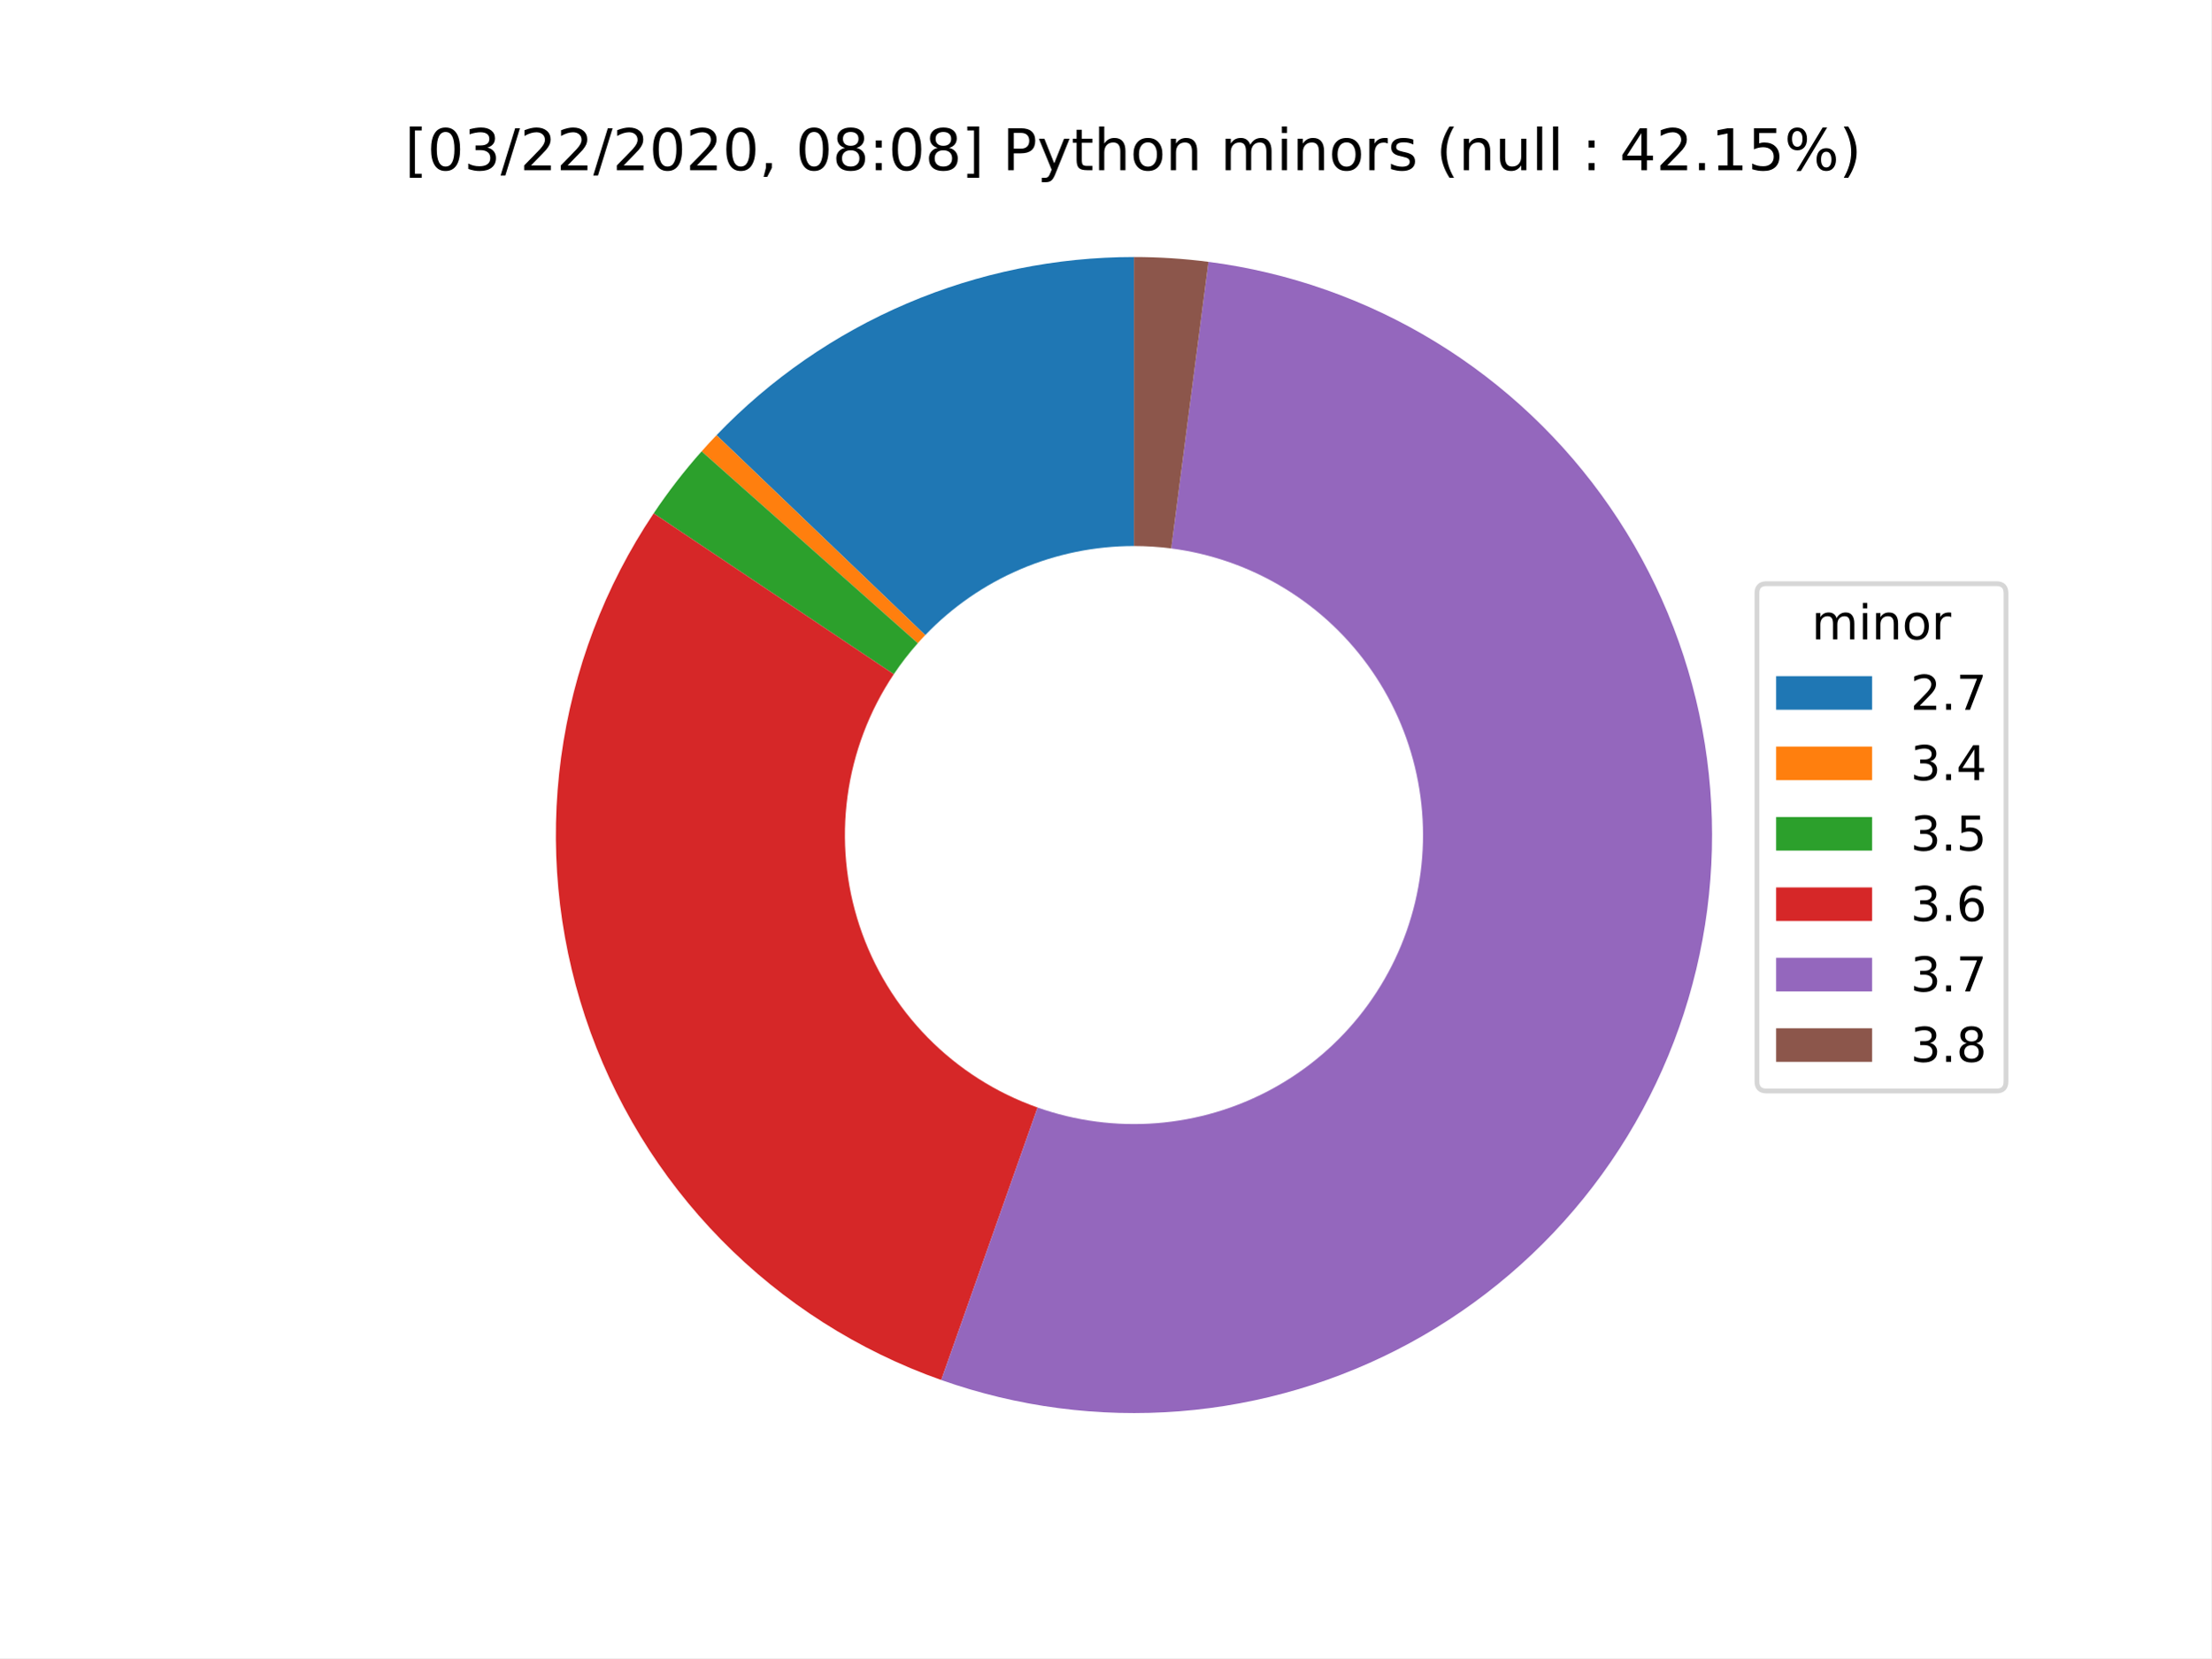
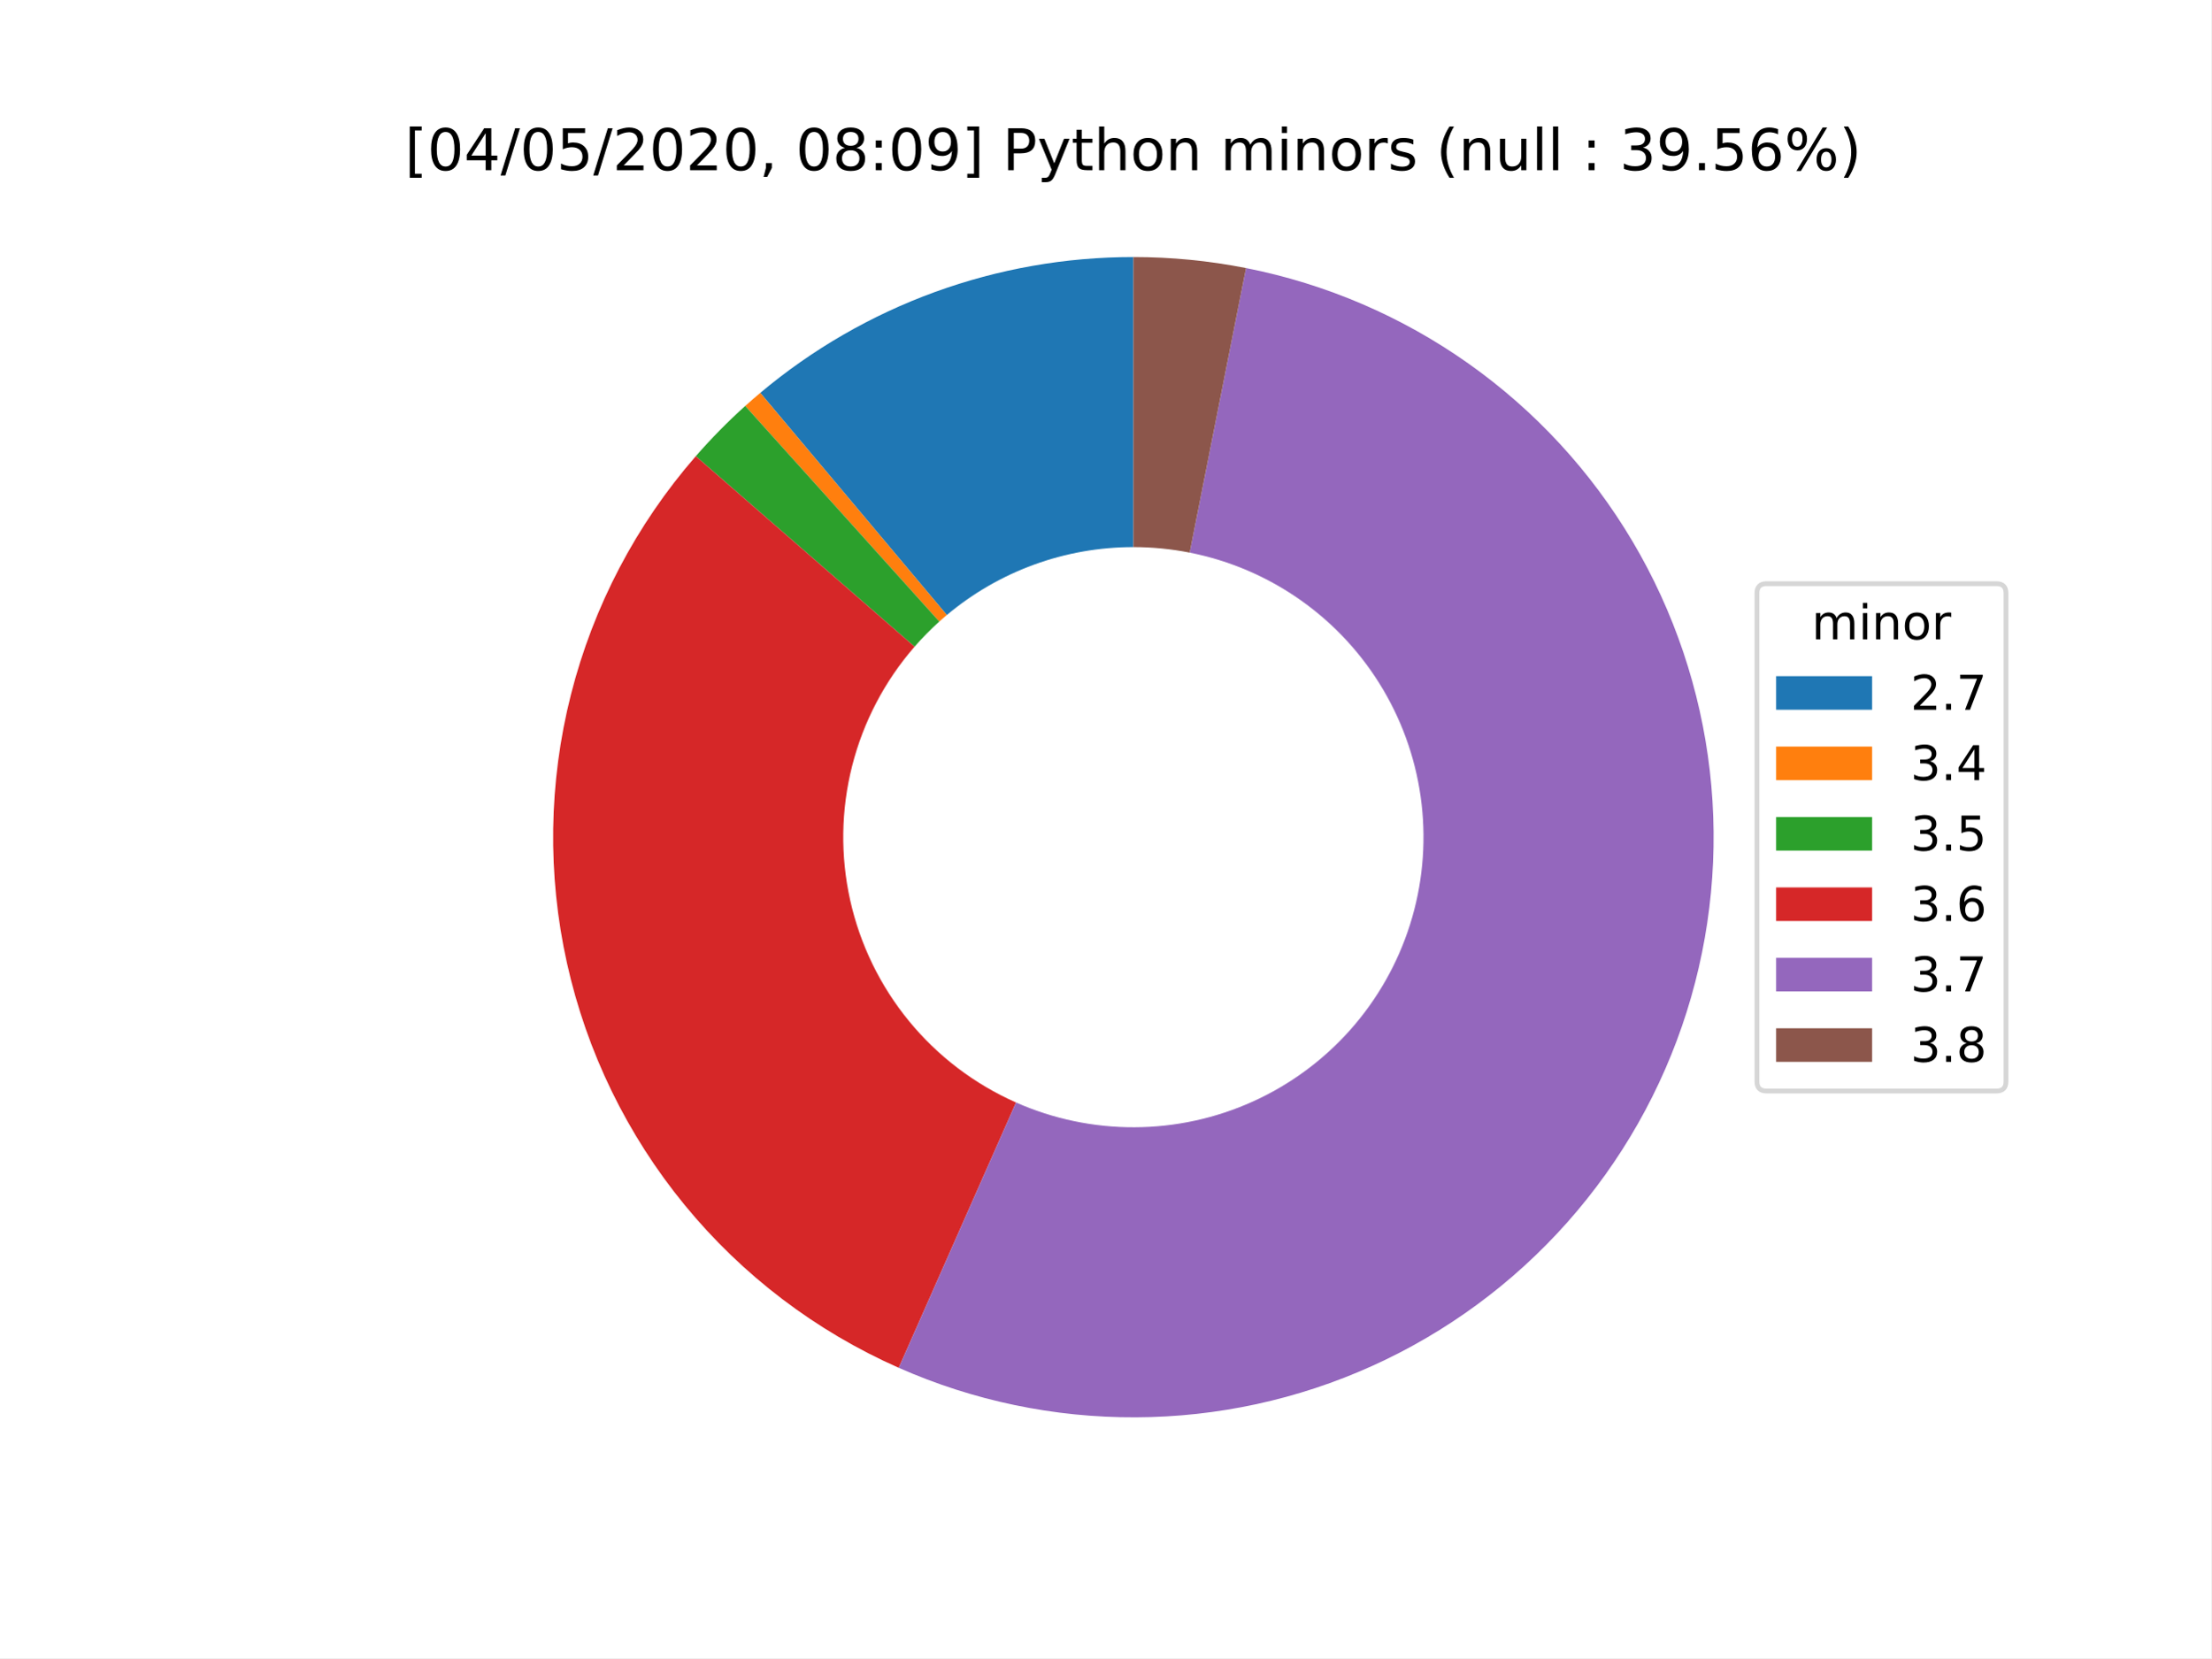
<svg xmlns="http://www.w3.org/2000/svg" xmlns:xlink="http://www.w3.org/1999/xlink" height="345.6pt" version="1.1" viewBox="0 0 460.8 345.6" width="460.8pt">
  <defs>
    <style type="text/css">
*{stroke-linecap:butt;stroke-linejoin:round;}
  </style>
  </defs>
  <g id="figure_1">
    <g id="patch_1">
      <path d="M 0 345.6  L 460.8 345.6  L 460.8 0  L 0 0  z " style="fill:#ffffff;" />
    </g>
    <g id="axes_1">
      <g id="patch_2">
-         <path d="M 236.321 53.568  C 220.064 53.568 203.975 56.858 189.024 63.24  C 174.072 69.622 160.566 78.964 149.32 90.703  L 192.82 132.376  C 198.443 126.506 205.196 121.835 212.672 118.644  C 220.148 115.454 228.192 113.808 236.321 113.808  L 236.321 53.568  z " style="fill:#1f77b4;" />
+         <path d="M 236.198 53.568  C 222.084 53.568 208.08 56.039 194.819 60.868  C 181.558 65.697 169.244 72.811 158.436 81.886  L 197.317 128.19  C 202.721 123.653 208.878 120.096 215.508 117.681  C 222.139 115.266 229.141 114.031 236.198 114.031  L 236.198 53.568  z " style="fill:#1f77b4;" />
      </g>
      <g id="patch_3">
-         <path d="M 149.32 90.703  C 148.792 91.254 148.27 91.81 147.752 92.371  C 147.235 92.932 146.723 93.498 146.216 94.069  L 191.268 134.059  C 191.522 133.773 191.778 133.49 192.036 133.21  C 192.295 132.929 192.556 132.651 192.82 132.376  L 149.32 90.703  z " style="fill:#ff7f0e;" />
+         <path d="M 158.436 81.886  C 157.906 82.331 157.381 82.78 156.859 83.233  C 156.337 83.687 155.819 84.145 155.305 84.608  L 195.751 129.551  C 196.008 129.32 196.267 129.091 196.528 128.864  C 196.789 128.637 197.052 128.413 197.317 128.19  L 158.436 81.886  z " style="fill:#ff7f0e;" />
      </g>
      <g id="patch_4">
-         <path d="M 146.216 94.069  C 144.407 96.107 142.667 98.207 140.999 100.364  C 139.332 102.52 137.739 104.733 136.222 106.998  L 186.271 140.523  C 187.03 139.391 187.826 138.285 188.66 137.206  C 189.494 136.128 190.364 135.078 191.268 134.059  L 146.216 94.069  z " style="fill:#2ca02c;" />
+         <path d="M 155.305 84.608  C 153.483 86.247 151.712 87.942 149.993 89.689  C 148.274 91.437 146.608 93.236 144.999 95.084  L 190.598 134.789  C 191.403 133.865 192.236 132.965 193.095 132.092  C 193.955 131.218 194.84 130.371 195.751 129.551  L 155.305 84.608  z " style="fill:#2ca02c;" />
      </g>
      <g id="patch_5">
-         <path d="M 136.222 106.998  C 126.002 122.254 119.405 139.646 116.935 157.842  C 114.465 176.038 116.187 194.56 121.969 211.988  C 127.751 229.417 137.442 245.295 150.299 258.405  C 163.156 271.516 178.842 281.515 196.154 287.637  L 216.237 230.843  C 207.581 227.782 199.738 222.782 193.31 216.227  C 186.881 209.672 182.036 201.733 179.145 193.019  C 176.254 184.304 175.393 175.043 176.628 165.946  C 177.863 156.848 181.161 148.151 186.271 140.523  L 136.222 106.998  z " style="fill:#d62728;" />
+         <path d="M 144.999 95.084  C 132.562 109.368 123.652 126.375 118.991 144.732  C 114.33 163.088 114.045 182.286 118.161 200.772  C 122.277 219.259 130.678 236.523 142.687 251.168  C 154.695 265.813 169.978 277.435 187.3 285.093  L 211.749 229.794  C 203.088 225.965 195.446 220.154 189.442 212.831  C 183.438 205.508 179.237 196.877 177.179 187.633  C 175.121 178.39 175.264 168.791 177.594 159.613  C 179.925 150.435 184.38 141.931 190.598 134.789  L 144.999 95.084  z " style="fill:#d62728;" />
      </g>
      <g id="patch_6">
-         <path d="M 196.154 287.637  C 212.077 293.268 229.008 295.488 245.845 294.153  C 262.682 292.818 279.052 287.957 293.889 279.886  C 308.726 271.816 321.701 260.715 331.971 247.307  C 342.241 233.898 349.577 218.478 353.502 202.051  C 357.428 185.623 357.855 168.553 354.757 151.949  C 351.659 135.346 345.104 119.578 335.519 105.672  C 325.933 91.766 313.53 80.029 299.115 71.226  C 284.701 62.423 268.595 56.749 251.846 54.573  L 244.084 114.311  C 252.458 115.399 260.511 118.236 267.718 122.638  C 274.925 127.039 281.127 132.907 285.92 139.861  C 290.712 146.814 293.99 154.698 295.539 162.999  C 297.088 171.301 296.874 179.836 294.911 188.05  C 292.949 196.263 289.281 203.973 284.146 210.678  C 279.011 217.382 272.523 222.933 265.105 226.968  C 257.686 231.003 249.501 233.433 241.083 234.101  C 232.664 234.768 224.199 233.658 216.237 230.843  L 196.154 287.637  z " style="fill:#9467bd;" />
+         <path d="M 187.3 285.093  C 202.852 291.969 219.681 295.488 236.685 295.42  C 253.689 295.351 270.489 291.697 285.985 284.696  C 301.481 277.695 315.328 267.504 326.618 254.789  C 337.909 242.074 346.392 227.12 351.512 210.905  C 356.632 194.69 358.275 177.576 356.332 160.683  C 354.39 143.79 348.907 127.495 340.241 112.865  C 331.575 98.235 319.919 85.596 306.038 75.775  C 292.156 65.954 276.358 59.171 259.677 55.869  L 247.937 115.182  C 256.278 116.833 264.177 120.224 271.118 125.135  C 278.058 130.045 283.886 136.364 288.219 143.68  C 292.552 150.995 295.294 159.142 296.265 167.589  C 297.236 176.035 296.415 184.592 293.855 192.7  C 291.295 200.807 287.053 208.284 281.408 214.642  C 275.763 220.999 268.839 226.095 261.091 229.595  C 253.343 233.095 244.943 234.923 236.441 234.957  C 227.939 234.991 219.525 233.232 211.749 229.794  L 187.3 285.093  z " style="fill:#9467bd;" />
      </g>
      <g id="patch_7">
-         <path d="M 251.846 54.573  C 249.273 54.238 246.689 53.987 244.1 53.819  C 241.51 53.652 238.916 53.568 236.321 53.568  L 236.321 113.808  C 237.618 113.808 238.915 113.85 240.21 113.934  C 241.505 114.018 242.797 114.144 244.084 114.311  L 251.846 54.573  z " style="fill:#8c564b;" />
+         <path d="M 259.677 55.869  C 255.813 55.105 251.914 54.529 247.994 54.145  C 244.073 53.76 240.137 53.568 236.198 53.568  L 236.198 114.031  C 238.167 114.031 240.135 114.127 242.096 114.319  C 244.056 114.512 246.005 114.799 247.937 115.182  L 259.677 55.869  z " style="fill:#8c564b;" />
      </g>
      <g id="matplotlib.axis_1" />
      <g id="matplotlib.axis_2" />
      <g id="text_1">
        <defs>
          <path d="M 8.594 75.984  L 29.297 75.984  L 29.297 69  L 17.578 69  L 17.578 -6.203  L 29.297 -6.203  L 29.297 -13.188  L 8.594 -13.188  z " id="DejaVuSans-91" />
          <path d="M 31.781 66.406  Q 24.172 66.406 20.328 58.906  Q 16.5 51.422 16.5 36.375  Q 16.5 21.391 20.328 13.891  Q 24.172 6.391 31.781 6.391  Q 39.453 6.391 43.281 13.891  Q 47.125 21.391 47.125 36.375  Q 47.125 51.422 43.281 58.906  Q 39.453 66.406 31.781 66.406  z M 31.781 74.219  Q 44.047 74.219 50.516 64.516  Q 56.984 54.828 56.984 36.375  Q 56.984 17.969 50.516 8.266  Q 44.047 -1.422 31.781 -1.422  Q 19.531 -1.422 13.062 8.266  Q 6.594 17.969 6.594 36.375  Q 6.594 54.828 13.062 64.516  Q 19.531 74.219 31.781 74.219  z " id="DejaVuSans-48" />
-           <path d="M 40.578 39.312  Q 47.656 37.797 51.625 33  Q 55.609 28.219 55.609 21.188  Q 55.609 10.406 48.188 4.484  Q 40.766 -1.422 27.094 -1.422  Q 22.516 -1.422 17.656 -0.516  Q 12.797 0.391 7.625 2.203  L 7.625 11.719  Q 11.719 9.328 16.594 8.109  Q 21.484 6.891 26.812 6.891  Q 36.078 6.891 40.938 10.547  Q 45.797 14.203 45.797 21.188  Q 45.797 27.641 41.281 31.266  Q 36.766 34.906 28.719 34.906  L 20.219 34.906  L 20.219 43.016  L 29.109 43.016  Q 36.375 43.016 40.234 45.922  Q 44.094 48.828 44.094 54.297  Q 44.094 59.906 40.109 62.906  Q 36.141 65.922 28.719 65.922  Q 24.656 65.922 20.016 65.031  Q 15.375 64.156 9.812 62.312  L 9.812 71.094  Q 15.438 72.656 20.344 73.438  Q 25.25 74.219 29.594 74.219  Q 40.828 74.219 47.359 69.109  Q 53.906 64.016 53.906 55.328  Q 53.906 49.266 50.438 45.094  Q 46.969 40.922 40.578 39.312  z " id="DejaVuSans-51" />
+           <path d="M 37.797 64.312  L 12.891 25.391  L 37.797 25.391  z M 35.203 72.906  L 47.609 72.906  L 47.609 25.391  L 58.016 25.391  L 58.016 17.188  L 47.609 17.188  L 47.609 0  L 37.797 0  L 37.797 17.188  L 4.891 17.188  L 4.891 26.703  z " id="DejaVuSans-52" />
          <path d="M 25.391 72.906  L 33.688 72.906  L 8.297 -9.281  L 0 -9.281  z " id="DejaVuSans-47" />
+           <path d="M 10.797 72.906  L 49.516 72.906  L 49.516 64.594  L 19.828 64.594  L 19.828 46.734  Q 21.969 47.469 24.109 47.828  Q 26.266 48.188 28.422 48.188  Q 40.625 48.188 47.75 41.5  Q 54.891 34.812 54.891 23.391  Q 54.891 11.625 47.562 5.094  Q 40.234 -1.422 26.906 -1.422  Q 22.312 -1.422 17.547 -0.641  Q 12.797 0.141 7.719 1.703  L 7.719 11.625  Q 12.109 9.234 16.797 8.062  Q 21.484 6.891 26.703 6.891  Q 35.156 6.891 40.078 11.328  Q 45.016 15.766 45.016 23.391  Q 45.016 31 40.078 35.438  Q 35.156 39.891 26.703 39.891  Q 22.75 39.891 18.812 39.016  Q 14.891 38.141 10.797 36.281  z " id="DejaVuSans-53" />
          <path d="M 19.188 8.297  L 53.609 8.297  L 53.609 0  L 7.328 0  L 7.328 8.297  Q 12.938 14.109 22.625 23.891  Q 32.328 33.688 34.812 36.531  Q 39.547 41.844 41.422 45.531  Q 43.312 49.219 43.312 52.781  Q 43.312 58.594 39.234 62.25  Q 35.156 65.922 28.609 65.922  Q 23.969 65.922 18.812 64.312  Q 13.672 62.703 7.812 59.422  L 7.812 69.391  Q 13.766 71.781 18.938 73  Q 24.125 74.219 28.422 74.219  Q 39.75 74.219 46.484 68.547  Q 53.219 62.891 53.219 53.422  Q 53.219 48.922 51.531 44.891  Q 49.859 40.875 45.406 35.406  Q 44.188 33.984 37.641 27.219  Q 31.109 20.453 19.188 8.297  z " id="DejaVuSans-50" />
          <path d="M 11.719 12.406  L 22.016 12.406  L 22.016 4  L 14.016 -11.625  L 7.719 -11.625  L 11.719 4  z " id="DejaVuSans-44" />
          <path id="DejaVuSans-32" />
          <path d="M 31.781 34.625  Q 24.75 34.625 20.719 30.859  Q 16.703 27.094 16.703 20.516  Q 16.703 13.922 20.719 10.156  Q 24.75 6.391 31.781 6.391  Q 38.812 6.391 42.859 10.172  Q 46.922 13.969 46.922 20.516  Q 46.922 27.094 42.891 30.859  Q 38.875 34.625 31.781 34.625  z M 21.922 38.812  Q 15.578 40.375 12.031 44.719  Q 8.5 49.078 8.5 55.328  Q 8.5 64.062 14.719 69.141  Q 20.953 74.219 31.781 74.219  Q 42.672 74.219 48.875 69.141  Q 55.078 64.062 55.078 55.328  Q 55.078 49.078 51.531 44.719  Q 48 40.375 41.703 38.812  Q 48.828 37.156 52.797 32.312  Q 56.781 27.484 56.781 20.516  Q 56.781 9.906 50.312 4.234  Q 43.844 -1.422 31.781 -1.422  Q 19.734 -1.422 13.25 4.234  Q 6.781 9.906 6.781 20.516  Q 6.781 27.484 10.781 32.312  Q 14.797 37.156 21.922 38.812  z M 18.312 54.391  Q 18.312 48.734 21.844 45.562  Q 25.391 42.391 31.781 42.391  Q 38.141 42.391 41.719 45.562  Q 45.312 48.734 45.312 54.391  Q 45.312 60.062 41.719 63.234  Q 38.141 66.406 31.781 66.406  Q 25.391 66.406 21.844 63.234  Q 18.312 60.062 18.312 54.391  z " id="DejaVuSans-56" />
          <path d="M 11.719 12.406  L 22.016 12.406  L 22.016 0  L 11.719 0  z M 11.719 51.703  L 22.016 51.703  L 22.016 39.312  L 11.719 39.312  z " id="DejaVuSans-58" />
+           <path d="M 10.984 1.516  L 10.984 10.5  Q 14.703 8.734 18.5 7.812  Q 22.312 6.891 25.984 6.891  Q 35.75 6.891 40.891 13.453  Q 46.047 20.016 46.781 33.406  Q 43.953 29.203 39.594 26.953  Q 35.25 24.703 29.984 24.703  Q 19.047 24.703 12.672 31.312  Q 6.297 37.938 6.297 49.422  Q 6.297 60.641 12.938 67.422  Q 19.578 74.219 30.609 74.219  Q 43.266 74.219 49.922 64.516  Q 56.594 54.828 56.594 36.375  Q 56.594 19.141 48.406 8.859  Q 40.234 -1.422 26.422 -1.422  Q 22.703 -1.422 18.891 -0.688  Q 15.094 0.047 10.984 1.516  z M 30.609 32.422  Q 37.25 32.422 41.125 36.953  Q 45.016 41.5 45.016 49.422  Q 45.016 57.281 41.125 61.844  Q 37.25 66.406 30.609 66.406  Q 23.969 66.406 20.094 61.844  Q 16.219 57.281 16.219 49.422  Q 16.219 41.5 20.094 36.953  Q 23.969 32.422 30.609 32.422  z " id="DejaVuSans-57" />
          <path d="M 30.422 75.984  L 30.422 -13.188  L 9.719 -13.188  L 9.719 -6.203  L 21.391 -6.203  L 21.391 69  L 9.719 69  L 9.719 75.984  z " id="DejaVuSans-93" />
          <path d="M 19.672 64.797  L 19.672 37.406  L 32.078 37.406  Q 38.969 37.406 42.719 40.969  Q 46.484 44.531 46.484 51.125  Q 46.484 57.672 42.719 61.234  Q 38.969 64.797 32.078 64.797  z M 9.812 72.906  L 32.078 72.906  Q 44.344 72.906 50.609 67.359  Q 56.891 61.812 56.891 51.125  Q 56.891 40.328 50.609 34.812  Q 44.344 29.297 32.078 29.297  L 19.672 29.297  L 19.672 0  L 9.812 0  z " id="DejaVuSans-80" />
          <path d="M 32.172 -5.078  Q 28.375 -14.844 24.75 -17.812  Q 21.141 -20.797 15.094 -20.797  L 7.906 -20.797  L 7.906 -13.281  L 13.188 -13.281  Q 16.891 -13.281 18.938 -11.516  Q 21 -9.766 23.484 -3.219  L 25.094 0.875  L 2.984 54.688  L 12.5 54.688  L 29.594 11.922  L 46.688 54.688  L 56.203 54.688  z " id="DejaVuSans-121" />
          <path d="M 18.312 70.219  L 18.312 54.688  L 36.812 54.688  L 36.812 47.703  L 18.312 47.703  L 18.312 18.016  Q 18.312 11.328 20.141 9.422  Q 21.969 7.516 27.594 7.516  L 36.812 7.516  L 36.812 0  L 27.594 0  Q 17.188 0 13.234 3.875  Q 9.281 7.766 9.281 18.016  L 9.281 47.703  L 2.688 47.703  L 2.688 54.688  L 9.281 54.688  L 9.281 70.219  z " id="DejaVuSans-116" />
          <path d="M 54.891 33.016  L 54.891 0  L 45.906 0  L 45.906 32.719  Q 45.906 40.484 42.875 44.328  Q 39.844 48.188 33.797 48.188  Q 26.516 48.188 22.312 43.547  Q 18.109 38.922 18.109 30.906  L 18.109 0  L 9.078 0  L 9.078 75.984  L 18.109 75.984  L 18.109 46.188  Q 21.344 51.125 25.703 53.562  Q 30.078 56 35.797 56  Q 45.219 56 50.047 50.172  Q 54.891 44.344 54.891 33.016  z " id="DejaVuSans-104" />
          <path d="M 30.609 48.391  Q 23.391 48.391 19.188 42.75  Q 14.984 37.109 14.984 27.297  Q 14.984 17.484 19.156 11.844  Q 23.344 6.203 30.609 6.203  Q 37.797 6.203 41.984 11.859  Q 46.188 17.531 46.188 27.297  Q 46.188 37.016 41.984 42.703  Q 37.797 48.391 30.609 48.391  z M 30.609 56  Q 42.328 56 49.016 48.375  Q 55.719 40.766 55.719 27.297  Q 55.719 13.875 49.016 6.219  Q 42.328 -1.422 30.609 -1.422  Q 18.844 -1.422 12.172 6.219  Q 5.516 13.875 5.516 27.297  Q 5.516 40.766 12.172 48.375  Q 18.844 56 30.609 56  z " id="DejaVuSans-111" />
          <path d="M 54.891 33.016  L 54.891 0  L 45.906 0  L 45.906 32.719  Q 45.906 40.484 42.875 44.328  Q 39.844 48.188 33.797 48.188  Q 26.516 48.188 22.312 43.547  Q 18.109 38.922 18.109 30.906  L 18.109 0  L 9.078 0  L 9.078 54.688  L 18.109 54.688  L 18.109 46.188  Q 21.344 51.125 25.703 53.562  Q 30.078 56 35.797 56  Q 45.219 56 50.047 50.172  Q 54.891 44.344 54.891 33.016  z " id="DejaVuSans-110" />
          <path d="M 52 44.188  Q 55.375 50.25 60.062 53.125  Q 64.75 56 71.094 56  Q 79.641 56 84.281 50.016  Q 88.922 44.047 88.922 33.016  L 88.922 0  L 79.891 0  L 79.891 32.719  Q 79.891 40.578 77.094 44.375  Q 74.312 48.188 68.609 48.188  Q 61.625 48.188 57.562 43.547  Q 53.516 38.922 53.516 30.906  L 53.516 0  L 44.484 0  L 44.484 32.719  Q 44.484 40.625 41.703 44.406  Q 38.922 48.188 33.109 48.188  Q 26.219 48.188 22.156 43.531  Q 18.109 38.875 18.109 30.906  L 18.109 0  L 9.078 0  L 9.078 54.688  L 18.109 54.688  L 18.109 46.188  Q 21.188 51.219 25.484 53.609  Q 29.781 56 35.688 56  Q 41.656 56 45.828 52.969  Q 50 49.953 52 44.188  z " id="DejaVuSans-109" />
          <path d="M 9.422 54.688  L 18.406 54.688  L 18.406 0  L 9.422 0  z M 9.422 75.984  L 18.406 75.984  L 18.406 64.594  L 9.422 64.594  z " id="DejaVuSans-105" />
          <path d="M 41.109 46.297  Q 39.594 47.172 37.812 47.578  Q 36.031 48 33.891 48  Q 26.266 48 22.188 43.047  Q 18.109 38.094 18.109 28.812  L 18.109 0  L 9.078 0  L 9.078 54.688  L 18.109 54.688  L 18.109 46.188  Q 20.953 51.172 25.484 53.578  Q 30.031 56 36.531 56  Q 37.453 56 38.578 55.875  Q 39.703 55.766 41.062 55.516  z " id="DejaVuSans-114" />
          <path d="M 44.281 53.078  L 44.281 44.578  Q 40.484 46.531 36.375 47.5  Q 32.281 48.484 27.875 48.484  Q 21.188 48.484 17.844 46.438  Q 14.5 44.391 14.5 40.281  Q 14.5 37.156 16.891 35.375  Q 19.281 33.594 26.516 31.984  L 29.594 31.297  Q 39.156 29.25 43.188 25.516  Q 47.219 21.781 47.219 15.094  Q 47.219 7.469 41.188 3.016  Q 35.156 -1.422 24.609 -1.422  Q 20.219 -1.422 15.453 -0.562  Q 10.688 0.297 5.422 2  L 5.422 11.281  Q 10.406 8.688 15.234 7.391  Q 20.062 6.109 24.812 6.109  Q 31.156 6.109 34.562 8.281  Q 37.984 10.453 37.984 14.406  Q 37.984 18.062 35.516 20.016  Q 33.062 21.969 24.703 23.781  L 21.578 24.516  Q 13.234 26.266 9.516 29.906  Q 5.812 33.547 5.812 39.891  Q 5.812 47.609 11.281 51.797  Q 16.75 56 26.812 56  Q 31.781 56 36.172 55.266  Q 40.578 54.547 44.281 53.078  z " id="DejaVuSans-115" />
          <path d="M 31 75.875  Q 24.469 64.656 21.281 53.656  Q 18.109 42.672 18.109 31.391  Q 18.109 20.125 21.312 9.062  Q 24.516 -2 31 -13.188  L 23.188 -13.188  Q 15.875 -1.703 12.234 9.375  Q 8.594 20.453 8.594 31.391  Q 8.594 42.281 12.203 53.312  Q 15.828 64.359 23.188 75.875  z " id="DejaVuSans-40" />
          <path d="M 8.5 21.578  L 8.5 54.688  L 17.484 54.688  L 17.484 21.922  Q 17.484 14.156 20.5 10.266  Q 23.531 6.391 29.594 6.391  Q 36.859 6.391 41.078 11.031  Q 45.312 15.672 45.312 23.688  L 45.312 54.688  L 54.297 54.688  L 54.297 0  L 45.312 0  L 45.312 8.406  Q 42.047 3.422 37.719 1  Q 33.406 -1.422 27.688 -1.422  Q 18.266 -1.422 13.375 4.438  Q 8.5 10.297 8.5 21.578  z M 31.109 56  z " id="DejaVuSans-117" />
          <path d="M 9.422 75.984  L 18.406 75.984  L 18.406 0  L 9.422 0  z " id="DejaVuSans-108" />
-           <path d="M 37.797 64.312  L 12.891 25.391  L 37.797 25.391  z M 35.203 72.906  L 47.609 72.906  L 47.609 25.391  L 58.016 25.391  L 58.016 17.188  L 47.609 17.188  L 47.609 0  L 37.797 0  L 37.797 17.188  L 4.891 17.188  L 4.891 26.703  z " id="DejaVuSans-52" />
+           <path d="M 40.578 39.312  Q 47.656 37.797 51.625 33  Q 55.609 28.219 55.609 21.188  Q 55.609 10.406 48.188 4.484  Q 40.766 -1.422 27.094 -1.422  Q 22.516 -1.422 17.656 -0.516  Q 12.797 0.391 7.625 2.203  L 7.625 11.719  Q 11.719 9.328 16.594 8.109  Q 21.484 6.891 26.812 6.891  Q 36.078 6.891 40.938 10.547  Q 45.797 14.203 45.797 21.188  Q 45.797 27.641 41.281 31.266  Q 36.766 34.906 28.719 34.906  L 20.219 34.906  L 20.219 43.016  L 29.109 43.016  Q 36.375 43.016 40.234 45.922  Q 44.094 48.828 44.094 54.297  Q 44.094 59.906 40.109 62.906  Q 36.141 65.922 28.719 65.922  Q 24.656 65.922 20.016 65.031  Q 15.375 64.156 9.812 62.312  L 9.812 71.094  Q 15.438 72.656 20.344 73.438  Q 25.25 74.219 29.594 74.219  Q 40.828 74.219 47.359 69.109  Q 53.906 64.016 53.906 55.328  Q 53.906 49.266 50.438 45.094  Q 46.969 40.922 40.578 39.312  z " id="DejaVuSans-51" />
          <path d="M 10.688 12.406  L 21 12.406  L 21 0  L 10.688 0  z " id="DejaVuSans-46" />
-           <path d="M 12.406 8.297  L 28.516 8.297  L 28.516 63.922  L 10.984 60.406  L 10.984 69.391  L 28.422 72.906  L 38.281 72.906  L 38.281 8.297  L 54.391 8.297  L 54.391 0  L 12.406 0  z " id="DejaVuSans-49" />
-           <path d="M 10.797 72.906  L 49.516 72.906  L 49.516 64.594  L 19.828 64.594  L 19.828 46.734  Q 21.969 47.469 24.109 47.828  Q 26.266 48.188 28.422 48.188  Q 40.625 48.188 47.75 41.5  Q 54.891 34.812 54.891 23.391  Q 54.891 11.625 47.562 5.094  Q 40.234 -1.422 26.906 -1.422  Q 22.312 -1.422 17.547 -0.641  Q 12.797 0.141 7.719 1.703  L 7.719 11.625  Q 12.109 9.234 16.797 8.062  Q 21.484 6.891 26.703 6.891  Q 35.156 6.891 40.078 11.328  Q 45.016 15.766 45.016 23.391  Q 45.016 31 40.078 35.438  Q 35.156 39.891 26.703 39.891  Q 22.75 39.891 18.812 39.016  Q 14.891 38.141 10.797 36.281  z " id="DejaVuSans-53" />
+           <path d="M 33.016 40.375  Q 26.375 40.375 22.484 35.828  Q 18.609 31.297 18.609 23.391  Q 18.609 15.531 22.484 10.953  Q 26.375 6.391 33.016 6.391  Q 39.656 6.391 43.531 10.953  Q 47.406 15.531 47.406 23.391  Q 47.406 31.297 43.531 35.828  Q 39.656 40.375 33.016 40.375  z M 52.594 71.297  L 52.594 62.312  Q 48.875 64.062 45.094 64.984  Q 41.312 65.922 37.594 65.922  Q 27.828 65.922 22.672 59.328  Q 17.531 52.734 16.797 39.406  Q 19.672 43.656 24.016 45.922  Q 28.375 48.188 33.594 48.188  Q 44.578 48.188 50.953 41.516  Q 57.328 34.859 57.328 23.391  Q 57.328 12.156 50.688 5.359  Q 44.047 -1.422 33.016 -1.422  Q 20.359 -1.422 13.672 8.266  Q 6.984 17.969 6.984 36.375  Q 6.984 53.656 15.188 63.938  Q 23.391 74.219 37.203 74.219  Q 40.922 74.219 44.703 73.484  Q 48.484 72.75 52.594 71.297  z " id="DejaVuSans-54" />
          <path d="M 72.703 32.078  Q 68.453 32.078 66.031 28.469  Q 63.625 24.859 63.625 18.406  Q 63.625 12.062 66.031 8.422  Q 68.453 4.781 72.703 4.781  Q 76.859 4.781 79.266 8.422  Q 81.688 12.062 81.688 18.406  Q 81.688 24.812 79.266 28.438  Q 76.859 32.078 72.703 32.078  z M 72.703 38.281  Q 80.422 38.281 84.953 32.906  Q 89.5 27.547 89.5 18.406  Q 89.5 9.281 84.938 3.922  Q 80.375 -1.422 72.703 -1.422  Q 64.891 -1.422 60.344 3.922  Q 55.812 9.281 55.812 18.406  Q 55.812 27.594 60.375 32.938  Q 64.938 38.281 72.703 38.281  z M 22.312 68.016  Q 18.109 68.016 15.688 64.375  Q 13.281 60.75 13.281 54.391  Q 13.281 47.953 15.672 44.328  Q 18.062 40.719 22.312 40.719  Q 26.562 40.719 28.969 44.328  Q 31.391 47.953 31.391 54.391  Q 31.391 60.688 28.953 64.344  Q 26.516 68.016 22.312 68.016  z M 66.406 74.219  L 74.219 74.219  L 28.609 -1.422  L 20.797 -1.422  z M 22.312 74.219  Q 30.031 74.219 34.609 68.875  Q 39.203 63.531 39.203 54.391  Q 39.203 45.172 34.641 39.844  Q 30.078 34.516 22.312 34.516  Q 14.547 34.516 10.031 39.859  Q 5.516 45.219 5.516 54.391  Q 5.516 63.484 10.047 68.844  Q 14.594 74.219 22.312 74.219  z " id="DejaVuSans-37" />
          <path d="M 8.016 75.875  L 15.828 75.875  Q 23.141 64.359 26.781 53.312  Q 30.422 42.281 30.422 31.391  Q 30.422 20.453 26.781 9.375  Q 23.141 -1.703 15.828 -13.188  L 8.016 -13.188  Q 14.5 -2 17.703 9.062  Q 20.906 20.125 20.906 31.391  Q 20.906 42.672 17.703 53.656  Q 14.5 64.656 8.016 75.875  z " id="DejaVuSans-41" />
        </defs>
        <g transform="translate(84.36187 35.472)scale(0.12 -0.12)">
          <use xlink:href="#DejaVuSans-91" />
          <use x="39.014" xlink:href="#DejaVuSans-48" />
-           <use x="102.637" xlink:href="#DejaVuSans-51" />
+           <use x="102.637" xlink:href="#DejaVuSans-52" />
          <use x="166.26" xlink:href="#DejaVuSans-47" />
-           <use x="199.951" xlink:href="#DejaVuSans-50" />
-           <use x="263.574" xlink:href="#DejaVuSans-50" />
+           <use x="199.951" xlink:href="#DejaVuSans-48" />
+           <use x="263.574" xlink:href="#DejaVuSans-53" />
          <use x="327.197" xlink:href="#DejaVuSans-47" />
          <use x="360.889" xlink:href="#DejaVuSans-50" />
          <use x="424.512" xlink:href="#DejaVuSans-48" />
          <use x="488.135" xlink:href="#DejaVuSans-50" />
          <use x="551.758" xlink:href="#DejaVuSans-48" />
          <use x="615.381" xlink:href="#DejaVuSans-44" />
          <use x="647.168" xlink:href="#DejaVuSans-32" />
          <use x="678.955" xlink:href="#DejaVuSans-48" />
          <use x="742.578" xlink:href="#DejaVuSans-56" />
          <use x="806.201" xlink:href="#DejaVuSans-58" />
          <use x="839.893" xlink:href="#DejaVuSans-48" />
-           <use x="903.516" xlink:href="#DejaVuSans-56" />
+           <use x="903.516" xlink:href="#DejaVuSans-57" />
          <use x="967.139" xlink:href="#DejaVuSans-93" />
          <use x="1006.152" xlink:href="#DejaVuSans-32" />
          <use x="1037.939" xlink:href="#DejaVuSans-80" />
          <use x="1098.242" xlink:href="#DejaVuSans-121" />
          <use x="1157.422" xlink:href="#DejaVuSans-116" />
          <use x="1196.631" xlink:href="#DejaVuSans-104" />
          <use x="1260.01" xlink:href="#DejaVuSans-111" />
          <use x="1321.191" xlink:href="#DejaVuSans-110" />
          <use x="1384.57" xlink:href="#DejaVuSans-32" />
          <use x="1416.357" xlink:href="#DejaVuSans-109" />
          <use x="1513.77" xlink:href="#DejaVuSans-105" />
          <use x="1541.553" xlink:href="#DejaVuSans-110" />
          <use x="1604.932" xlink:href="#DejaVuSans-111" />
          <use x="1666.113" xlink:href="#DejaVuSans-114" />
          <use x="1707.227" xlink:href="#DejaVuSans-115" />
          <use x="1759.326" xlink:href="#DejaVuSans-32" />
          <use x="1791.113" xlink:href="#DejaVuSans-40" />
          <use x="1830.127" xlink:href="#DejaVuSans-110" />
          <use x="1893.506" xlink:href="#DejaVuSans-117" />
          <use x="1956.885" xlink:href="#DejaVuSans-108" />
          <use x="1984.668" xlink:href="#DejaVuSans-108" />
          <use x="2012.451" xlink:href="#DejaVuSans-32" />
          <use x="2044.238" xlink:href="#DejaVuSans-58" />
          <use x="2077.93" xlink:href="#DejaVuSans-32" />
-           <use x="2109.717" xlink:href="#DejaVuSans-52" />
-           <use x="2173.34" xlink:href="#DejaVuSans-50" />
+           <use x="2109.717" xlink:href="#DejaVuSans-51" />
+           <use x="2173.34" xlink:href="#DejaVuSans-57" />
          <use x="2236.963" xlink:href="#DejaVuSans-46" />
-           <use x="2268.75" xlink:href="#DejaVuSans-49" />
-           <use x="2332.373" xlink:href="#DejaVuSans-53" />
+           <use x="2268.75" xlink:href="#DejaVuSans-53" />
+           <use x="2332.373" xlink:href="#DejaVuSans-54" />
          <use x="2395.996" xlink:href="#DejaVuSans-37" />
          <use x="2491.016" xlink:href="#DejaVuSans-41" />
        </g>
      </g>
      <g id="legend_1">
        <g id="patch_8">
          <path d="M 368.152 227.401  L 416.055 227.401  Q 418.055 227.401 418.055 225.401  L 418.055 123.655  Q 418.055 121.655 416.055 121.655  L 368.152 121.655  Q 366.152 121.655 366.152 123.655  L 366.152 225.401  Q 366.152 227.401 368.152 227.401  z " style="fill:#ffffff;opacity:0.8;stroke:#cccccc;stroke-linejoin:miter;" />
        </g>
        <g id="text_2">
          <g transform="translate(377.5606 133.253)scale(0.1 -0.1)">
            <use xlink:href="#DejaVuSans-109" />
            <use x="97.412" xlink:href="#DejaVuSans-105" />
            <use x="125.195" xlink:href="#DejaVuSans-110" />
            <use x="188.574" xlink:href="#DejaVuSans-111" />
            <use x="249.756" xlink:href="#DejaVuSans-114" />
          </g>
        </g>
        <g id="patch_9">
          <path d="M 370.152 147.931  L 390.152 147.931  L 390.152 140.931  L 370.152 140.931  z " style="fill:#1f77b4;" />
        </g>
        <g id="text_3">
          <defs>
            <path d="M 8.203 72.906  L 55.078 72.906  L 55.078 68.703  L 28.609 0  L 18.312 0  L 43.219 64.594  L 8.203 64.594  z " id="DejaVuSans-55" />
          </defs>
          <g transform="translate(398.152 147.9311)scale(0.1 -0.1)">
            <use xlink:href="#DejaVuSans-50" />
            <use x="63.623" xlink:href="#DejaVuSans-46" />
            <use x="95.41" xlink:href="#DejaVuSans-55" />
          </g>
        </g>
        <g id="patch_10">
          <path d="M 370.152 162.609  L 390.152 162.609  L 390.152 155.609  L 370.152 155.609  z " style="fill:#ff7f0e;" />
        </g>
        <g id="text_4">
          <g transform="translate(398.152 162.6093)scale(0.1 -0.1)">
            <use xlink:href="#DejaVuSans-51" />
            <use x="63.623" xlink:href="#DejaVuSans-46" />
            <use x="95.41" xlink:href="#DejaVuSans-52" />
          </g>
        </g>
        <g id="patch_11">
          <path d="M 370.152 177.287  L 390.152 177.287  L 390.152 170.287  L 370.152 170.287  z " style="fill:#2ca02c;" />
        </g>
        <g id="text_5">
          <g transform="translate(398.152 177.2874)scale(0.1 -0.1)">
            <use xlink:href="#DejaVuSans-51" />
            <use x="63.623" xlink:href="#DejaVuSans-46" />
            <use x="95.41" xlink:href="#DejaVuSans-53" />
          </g>
        </g>
        <g id="patch_12">
          <path d="M 370.152 191.965  L 390.152 191.965  L 390.152 184.965  L 370.152 184.965  z " style="fill:#d62728;" />
        </g>
        <g id="text_6">
-           <defs>
-             <path d="M 33.016 40.375  Q 26.375 40.375 22.484 35.828  Q 18.609 31.297 18.609 23.391  Q 18.609 15.531 22.484 10.953  Q 26.375 6.391 33.016 6.391  Q 39.656 6.391 43.531 10.953  Q 47.406 15.531 47.406 23.391  Q 47.406 31.297 43.531 35.828  Q 39.656 40.375 33.016 40.375  z M 52.594 71.297  L 52.594 62.312  Q 48.875 64.062 45.094 64.984  Q 41.312 65.922 37.594 65.922  Q 27.828 65.922 22.672 59.328  Q 17.531 52.734 16.797 39.406  Q 19.672 43.656 24.016 45.922  Q 28.375 48.188 33.594 48.188  Q 44.578 48.188 50.953 41.516  Q 57.328 34.859 57.328 23.391  Q 57.328 12.156 50.688 5.359  Q 44.047 -1.422 33.016 -1.422  Q 20.359 -1.422 13.672 8.266  Q 6.984 17.969 6.984 36.375  Q 6.984 53.656 15.188 63.938  Q 23.391 74.219 37.203 74.219  Q 40.922 74.219 44.703 73.484  Q 48.484 72.75 52.594 71.297  z " id="DejaVuSans-54" />
-           </defs>
          <g transform="translate(398.152 191.9655)scale(0.1 -0.1)">
            <use xlink:href="#DejaVuSans-51" />
            <use x="63.623" xlink:href="#DejaVuSans-46" />
            <use x="95.41" xlink:href="#DejaVuSans-54" />
          </g>
        </g>
        <g id="patch_13">
          <path d="M 370.152 206.644  L 390.152 206.644  L 390.152 199.644  L 370.152 199.644  z " style="fill:#9467bd;" />
        </g>
        <g id="text_7">
          <g transform="translate(398.152 206.6436)scale(0.1 -0.1)">
            <use xlink:href="#DejaVuSans-51" />
            <use x="63.623" xlink:href="#DejaVuSans-46" />
            <use x="95.41" xlink:href="#DejaVuSans-55" />
          </g>
        </g>
        <g id="patch_14">
          <path d="M 370.152 221.322  L 390.152 221.322  L 390.152 214.322  L 370.152 214.322  z " style="fill:#8c564b;" />
        </g>
        <g id="text_8">
          <g transform="translate(398.152 221.3218)scale(0.1 -0.1)">
            <use xlink:href="#DejaVuSans-51" />
            <use x="63.623" xlink:href="#DejaVuSans-46" />
            <use x="95.41" xlink:href="#DejaVuSans-56" />
          </g>
        </g>
      </g>
    </g>
  </g>
</svg>
